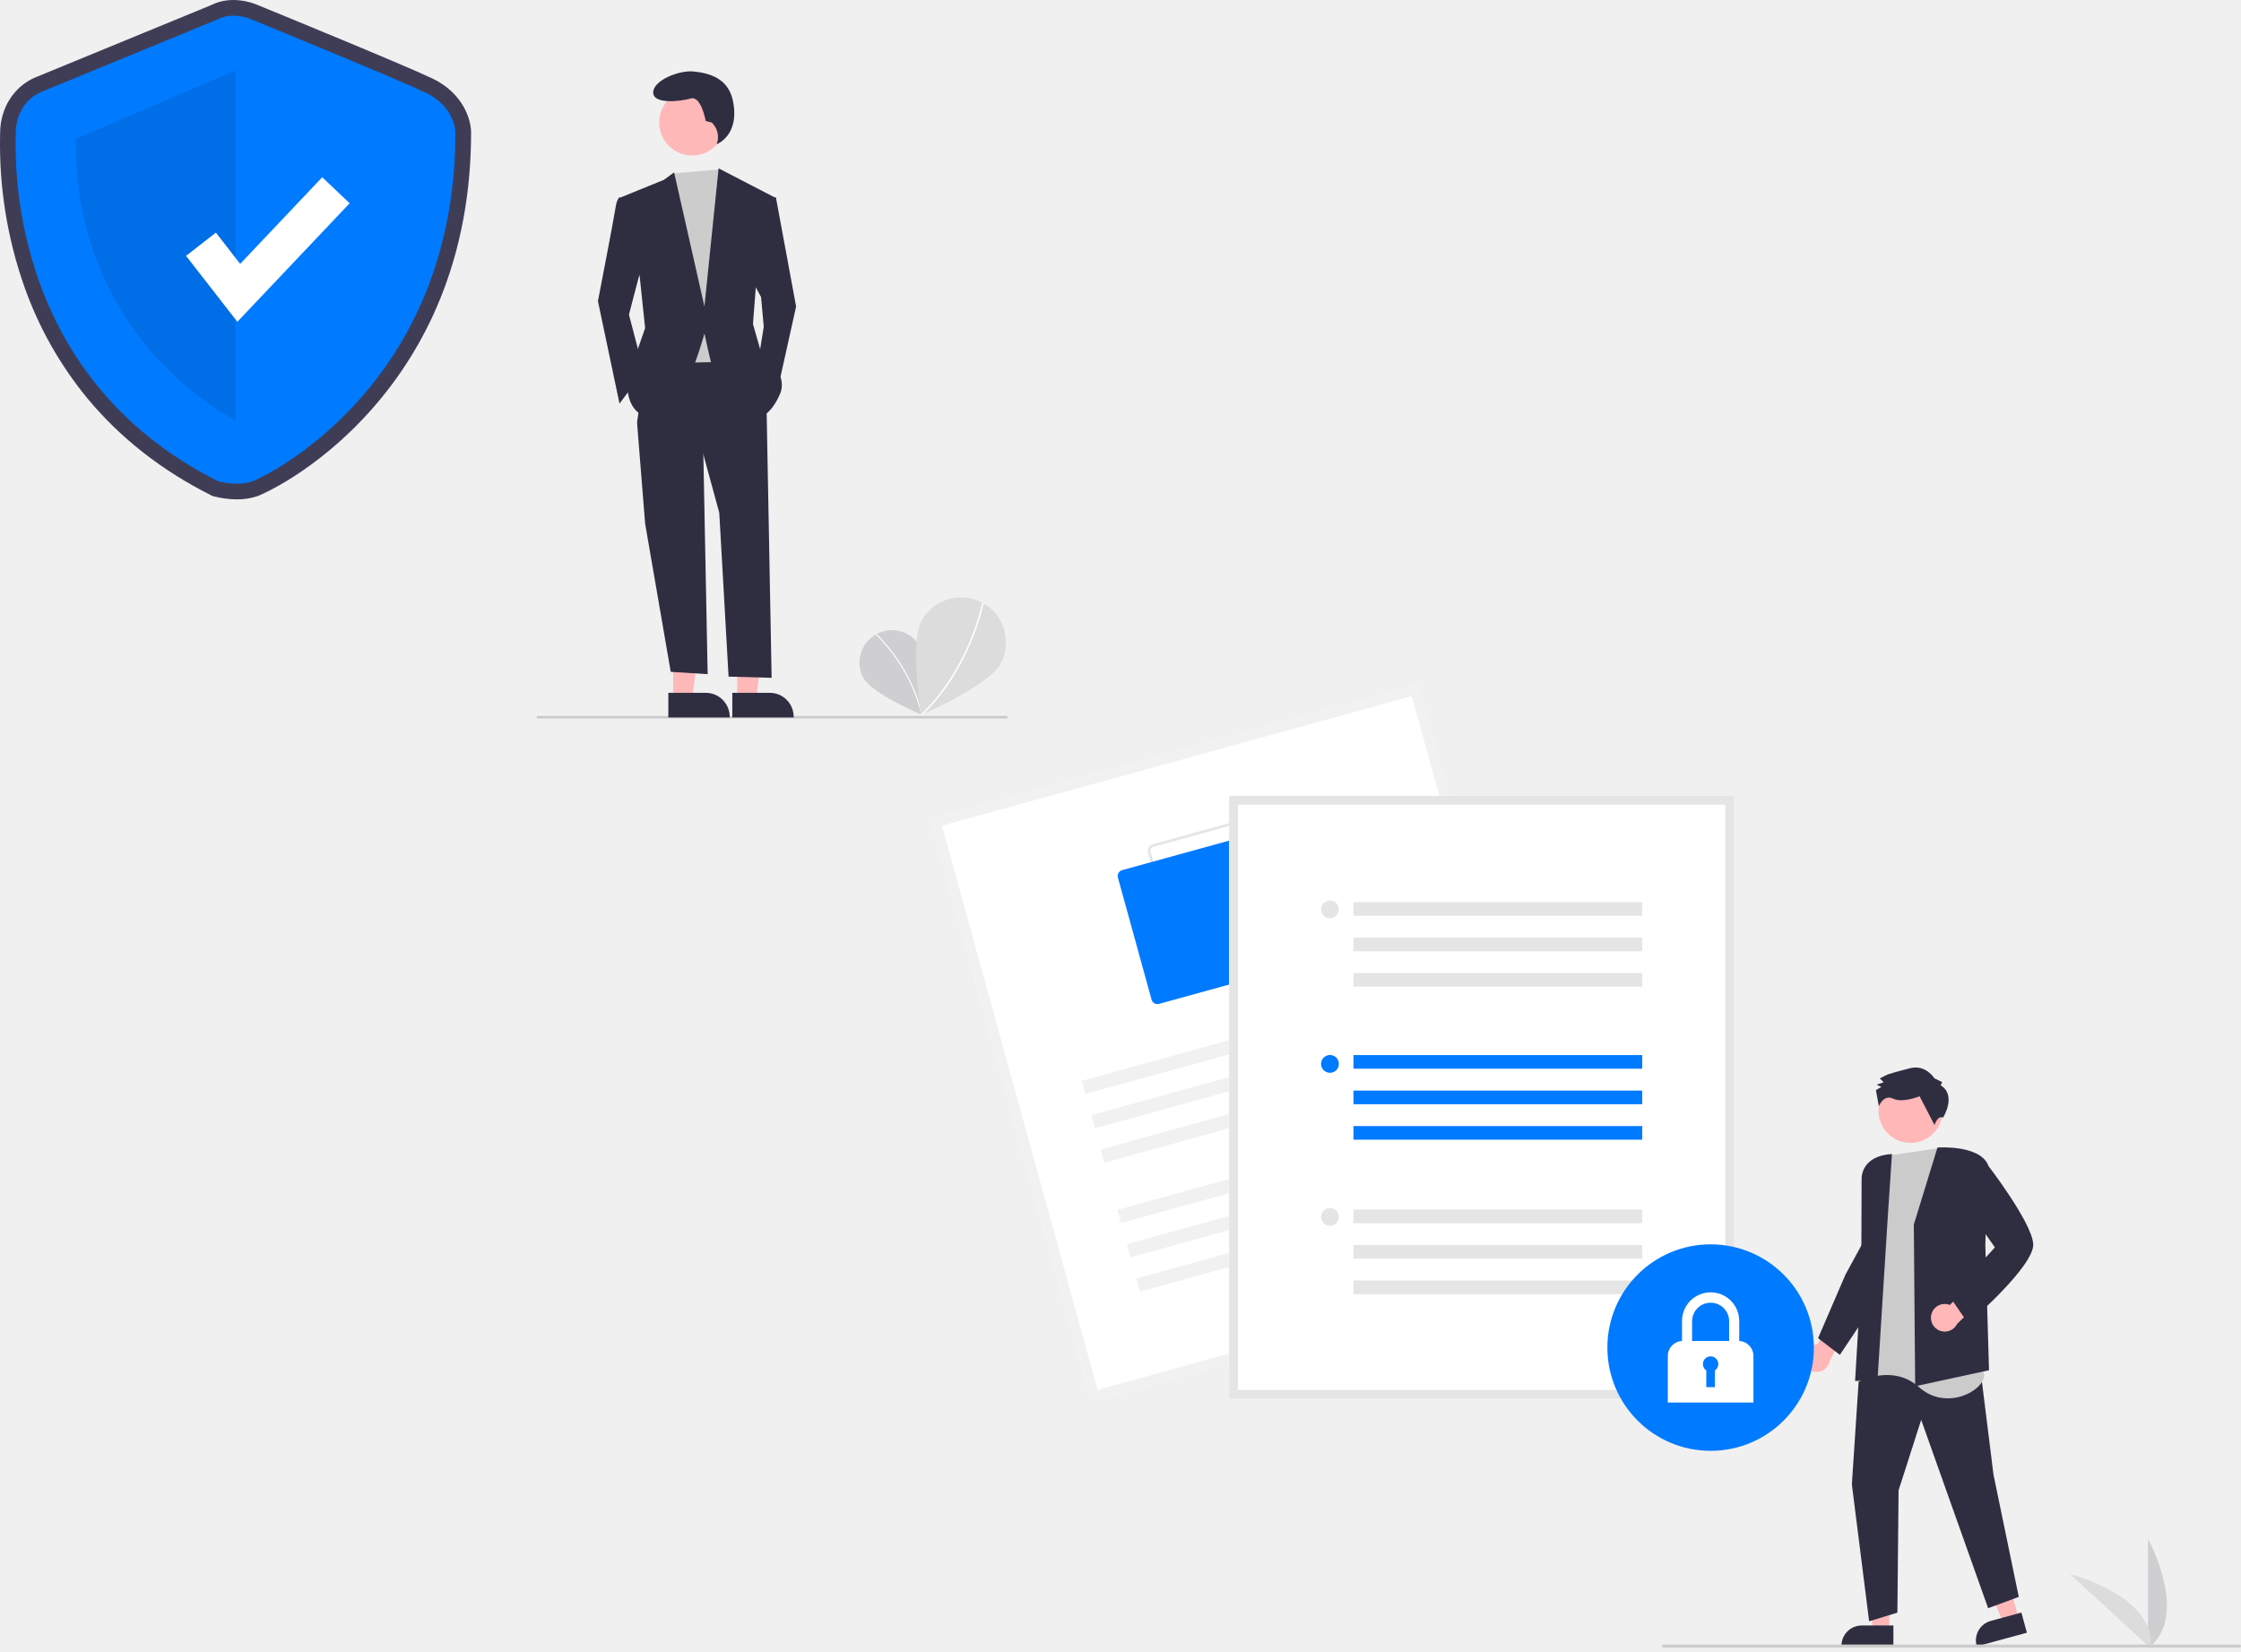
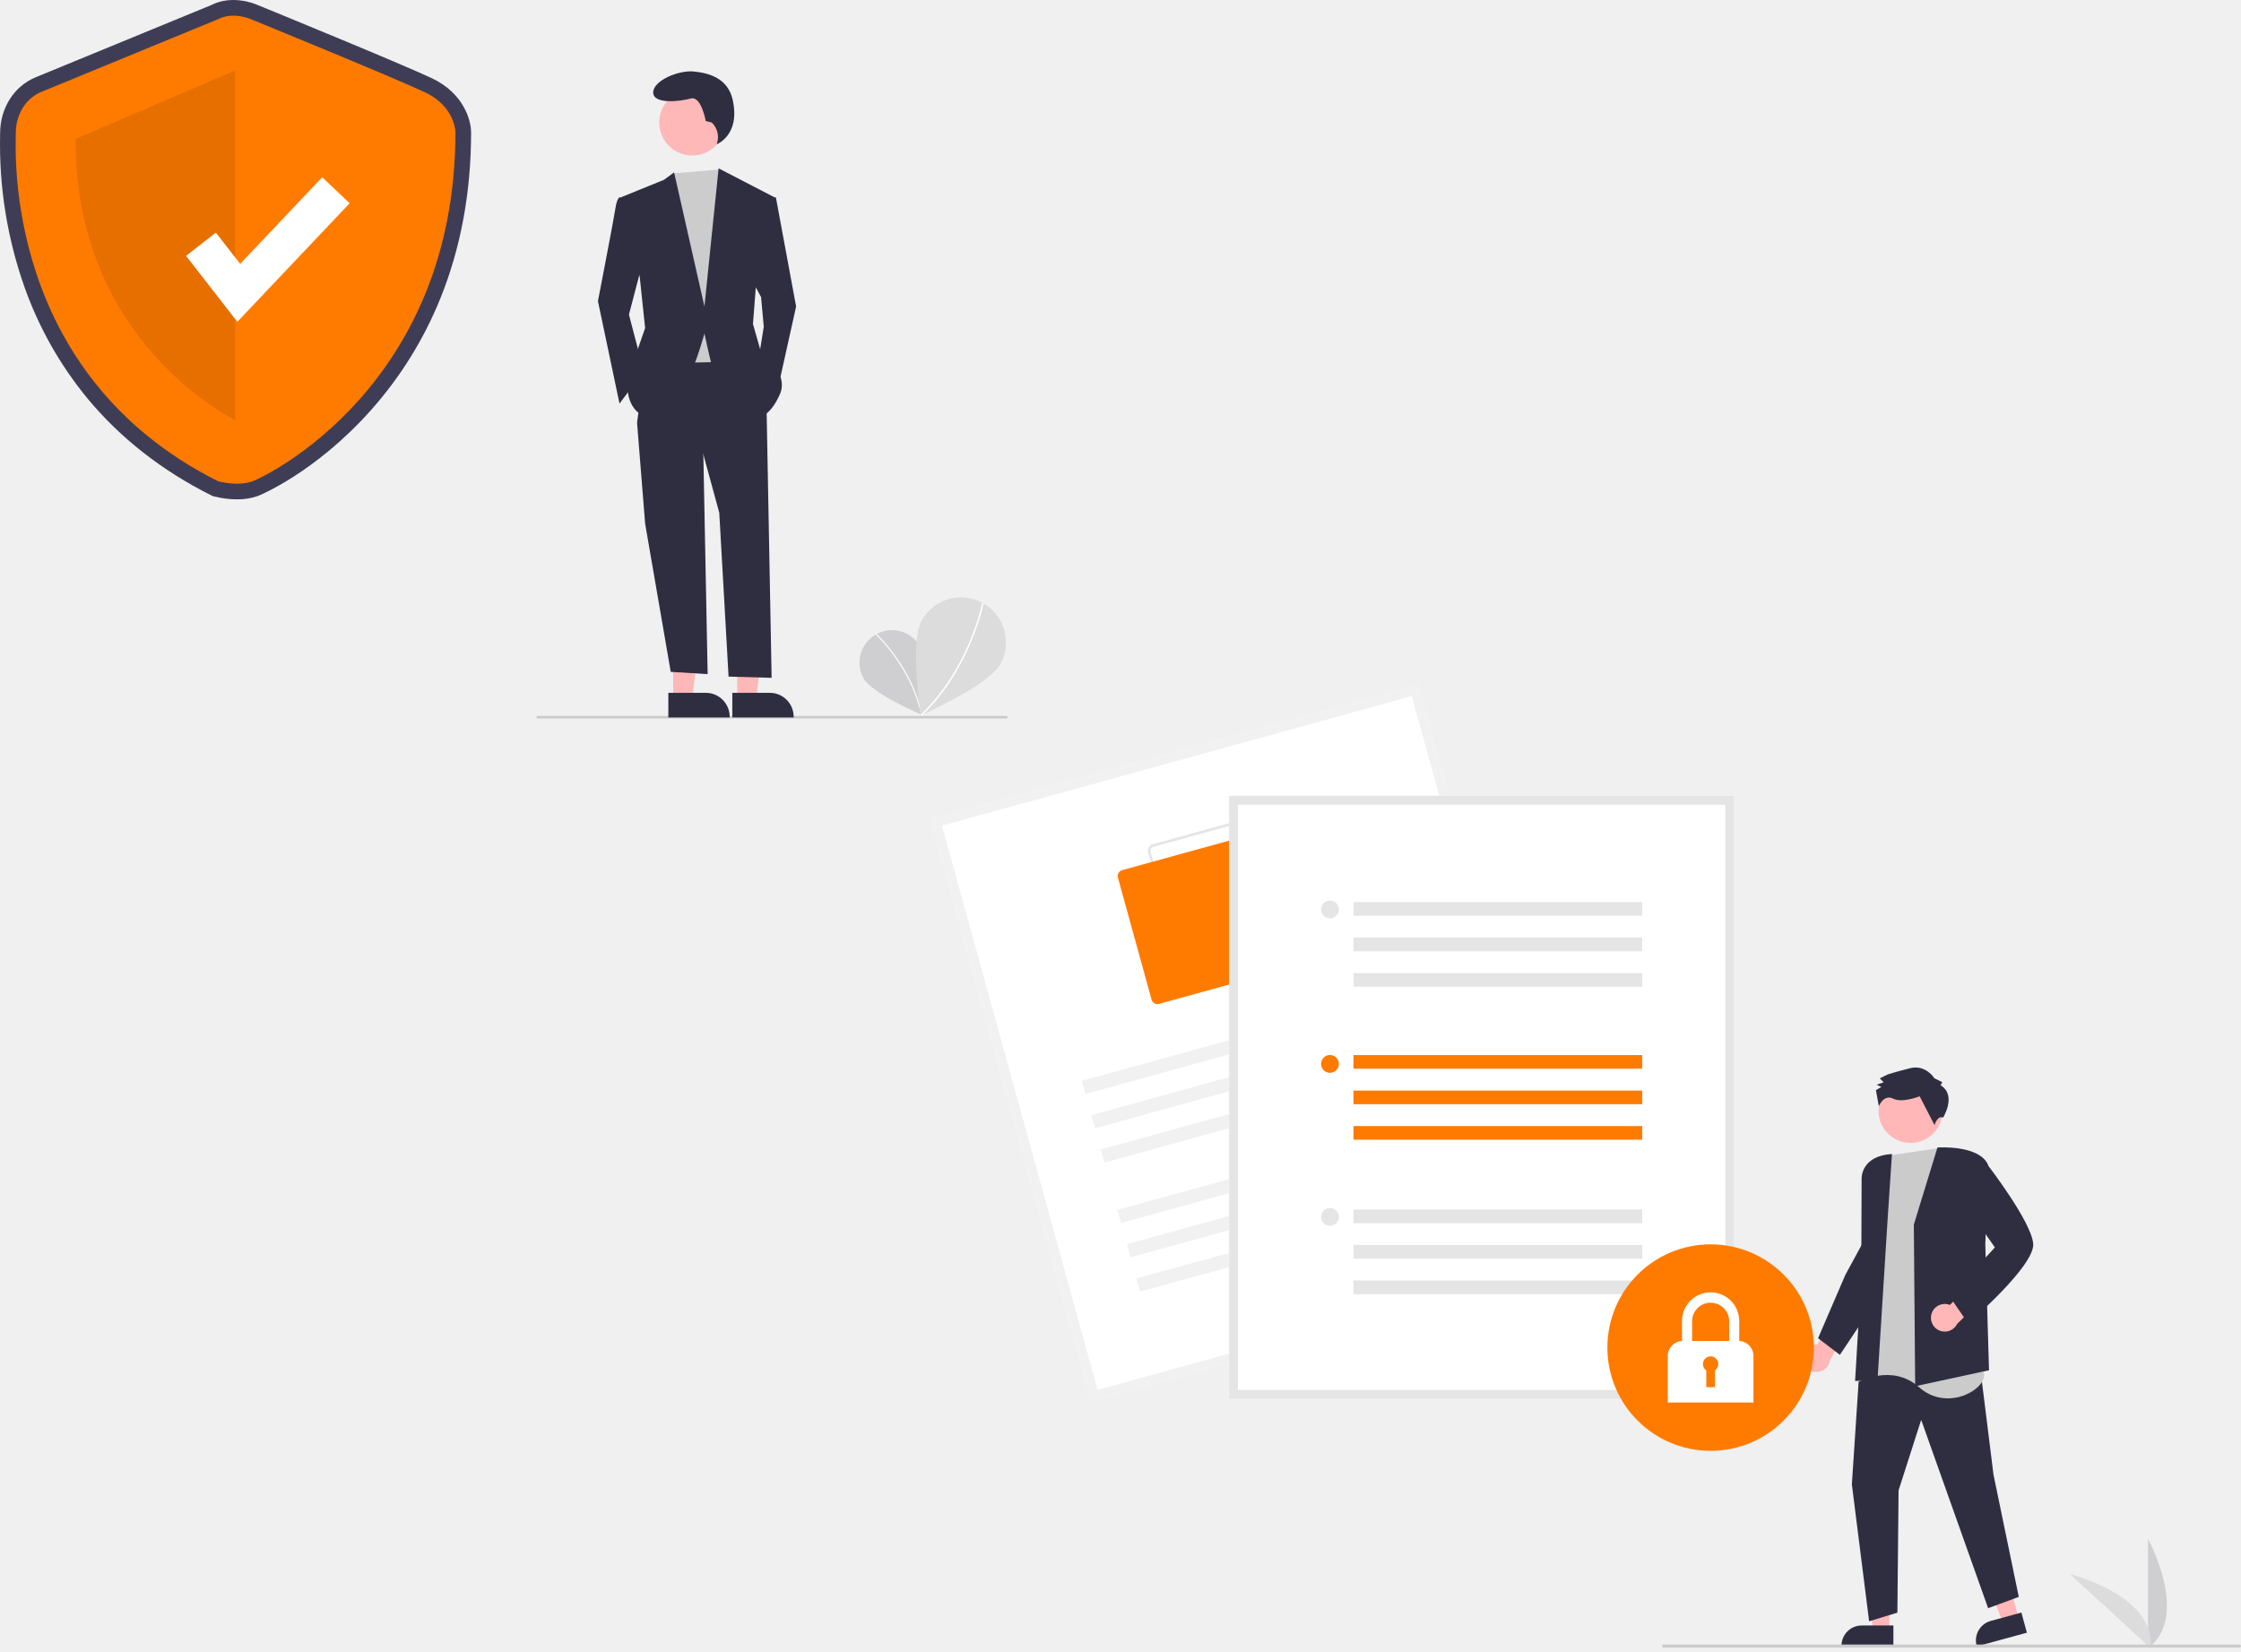
<svg xmlns="http://www.w3.org/2000/svg" width="570" height="420" fill="none">
  <g clip-path="url(#a)">
    <path d="M546.344 419.232v-27.815s10.84 19.72 0 27.815z" fill="#3C3C43" fill-opacity=".18" />
    <path d="m547.014 419.227-20.491-18.81s21.858 5.351 20.491 18.81z" fill="#DCDCDD" />
    <path d="M458.495 345.759a3.505 3.505 0 0 1 1.008-2.783 3.488 3.488 0 0 1 2.78-1.013l3.694-7.087 4.854 1.194-5.357 9.935a3.516 3.516 0 0 1-6.979-.246zM480.544 414.799h-4.096L474.499 399h6.046l-.001 15.799z" fill="#FFB7B7" />
    <path d="M481.588 418.769h-13.207v-.167a5.14 5.14 0 0 1 5.141-5.141h8.067l-.001 5.308z" fill="#2F2E41" />
    <path d="m513.487 411.74-3.951 1.077-6.038-14.73 5.833-1.59 4.156 15.243z" fill="#FFB7B7" />
    <path d="m515.54 415.295-12.742 3.474-.044-.161a5.141 5.141 0 0 1 3.607-6.312l7.782-2.122 1.397 5.121zM473.066 346.552l-2.043 31.027 4.389 34.811 7.189-2.194.303-31.103 5.751-17.935 17.027 47.903 7.795-2.876-6.433-31.103-3.632-29.211-30.346.681z" fill="#2F2E41" />
    <path d="m492.93 292.067-12.106 1.786-4.362 4.313-1.354 15.498.841 13.728-3.506 24.208s8.817-4.895 15.649 1.232c6.833 6.127 16.394 1.083 16.591-2.993l-11.753-57.772z" fill="#CBCBCB" />
    <path d="M486.782 311.505v-.018l6.014-19.603.078-.006c.428-.027 10.511-.622 12.767 4.357l.011.024-.686 20.372.944 31.906-18.649 4.039-.135.03-.344-41.101zM480.117 310.15l1.104-16.619c-7.847.488-7.729 6.052-7.72 6.294l-.085 24.858-1.572 26.594 5.714-.428 2.559-40.699z" fill="#2F2E41" />
    <path d="m462.424 340.389 6.967-16.167 4.862-8.929 2.538 16.107-8.813 13.22-5.554-4.231z" fill="#2F2E41" />
    <path d="M491.214 334.44a3.503 3.503 0 0 1 3.245-2.763 3.486 3.486 0 0 1 1.494.254l5.62-5.682 4.286 2.573-8.049 7.912a3.52 3.52 0 0 1-4.317 1.783 3.518 3.518 0 0 1-2.279-4.077z" fill="#FFB7B7" />
    <path d="m495.94 329.856 11.459-12.57-7.585-10.824.781-5.291 4.47-5.523.087.113c.477.617 11.675 15.165 11.996 20.672.323 5.528-15.773 19.511-16.458 20.103l-.095.083-4.655-6.763z" fill="#2F2E41" />
    <path d="M485.944 290.706a8.145 8.145 0 1 0 0-16.29 8.145 8.145 0 0 0 0 16.29z" fill="#FFB7B7" />
    <path d="m493.604 276.051.395-.795-1.987-.987s-2.191-3.566-6.157-2.564c-3.966 1.002-5.75 1.602-5.75 1.602l-1.982.997.994.99-1.784.599 1.192.593-1.387.797.747 4.086s1.24-3.099 3.624-1.915c2.384 1.185 6.745-.612 6.745-.612l3.788 7.332s.782-2.57 2.175-1.885c0 0 3.56-5.669-.613-8.238z" fill="#2F2E41" />
    <path d="M401.45 322.16 277.6 356.317l-40.783-147.881 123.85-34.156 40.783 147.88z" fill="#fff" />
    <path d="M401.45 322.16 277.6 356.317l-40.783-147.881 123.85-34.156 40.783 147.88zm-122.268 31.369 119.481-32.951-39.578-143.51-119.481 32.951 39.578 143.51z" fill="#F1F1F1" />
    <path d="m333.714 240.528-31.045 8.562a1.713 1.713 0 0 1-2.107-1.196L292 216.849a1.718 1.718 0 0 1 1.196-2.107l31.046-8.562a1.72 1.72 0 0 1 2.107 1.196l8.561 31.046a1.71 1.71 0 0 1-1.196 2.106zm-40.336-25.125a1.032 1.032 0 0 0-.717 1.264l8.562 31.045a1.026 1.026 0 0 0 1.264.718l31.045-8.562a1.027 1.027 0 0 0 .718-1.264l-8.562-31.046a1.03 1.03 0 0 0-1.264-.717l-31.046 8.562z" fill="#E5E5E5" />
-     <path d="m325.845 246.786-31.046 8.562a1.546 1.546 0 0 1-1.896-1.077l-8.562-31.045a1.546 1.546 0 0 1 1.077-1.896l31.045-8.562a1.545 1.545 0 0 1 1.896 1.076l8.562 31.046a1.542 1.542 0 0 1-1.076 1.896z" fill="#007AFF" />
+     <path d="m325.845 246.786-31.046 8.562a1.546 1.546 0 0 1-1.896-1.077l-8.562-31.045a1.546 1.546 0 0 1 1.077-1.896l31.045-8.562a1.545 1.545 0 0 1 1.896 1.076l8.562 31.046a1.542 1.542 0 0 1-1.076 1.896z" fill="hsla(29, 100%, 50%, 1)" />
    <path d="m361.809 251.024-86.635 23.893.923 3.348 86.635-23.893-.923-3.348zM364.216 259.753l-86.635 23.893.923 3.347 86.636-23.892-.924-3.348zM366.624 268.482l-86.636 23.893.924 3.348 86.635-23.893-.923-3.348zM370.861 283.844l-86.636 23.893.923 3.348 86.636-23.893-.923-3.348zM373.268 292.574l-86.635 23.893.923 3.348 86.635-23.893-.923-3.348zM375.675 301.302l-86.635 23.893.923 3.348 86.636-23.893-.924-3.348z" fill="#F1F1F1" />
    <path d="M441.095 355.823H312.622V202.422h128.473v153.401z" fill="#fff" />
    <path d="M441.095 355.823H312.622V202.422h128.473v153.401zm-126.207-2.267h123.941V204.688H314.888v148.868z" fill="#E5E5E5" />
-     <path d="M417.705 268.367h-73.454v3.473h73.454v-3.473zM417.705 277.396h-73.454v3.473h73.454v-3.473zM417.705 286.426h-73.454v3.473h73.454v-3.473zM338.279 272.879a2.267 2.267 0 1 0 0-4.534 2.267 2.267 0 0 0 0 4.534z" fill="#007AFF" />
+     <path d="M417.705 268.367h-73.454v3.473h73.454v-3.473zM417.705 277.396h-73.454v3.473h73.454v-3.473zM417.705 286.426h-73.454v3.473h73.454v-3.473zM338.279 272.879a2.267 2.267 0 1 0 0-4.534 2.267 2.267 0 0 0 0 4.534z" fill="hsla(29, 100%, 50%, 1)" />
    <path d="M417.705 229.459h-73.454v3.473h73.454v-3.473zM417.705 238.488h-73.454v3.473h73.454v-3.473zM417.705 247.518h-73.454v3.472h73.454v-3.472zM338.279 233.593a2.267 2.267 0 1 0 0-4.534 2.267 2.267 0 0 0 0 4.534zM417.705 307.652h-73.454v3.473h73.454v-3.473zM417.705 316.682h-73.454v3.473h73.454v-3.473zM417.705 325.712h-73.454v3.473h73.454v-3.473zM338.279 311.787a2.267 2.267 0 1 0 0-4.534 2.267 2.267 0 0 0 0 4.534z" fill="#E5E5E5" />
-     <path d="M435.097 369.032c14.503 0 26.26-11.757 26.26-26.259 0-14.503-11.757-26.259-26.26-26.259-14.502 0-26.259 11.756-26.259 26.259 0 14.502 11.757 26.259 26.259 26.259z" fill="#007AFF" />
+     <path d="M435.097 369.032c14.503 0 26.26-11.757 26.26-26.259 0-14.503-11.757-26.259-26.26-26.259-14.502 0-26.259 11.756-26.259 26.259 0 14.502 11.757 26.259 26.259 26.259z" fill="hsla(29, 100%, 50%, 1)" />
    <path d="M442.373 341.098v-5.024a7.276 7.276 0 1 0-14.551 0v5.024a3.784 3.784 0 0 0-3.613 3.777v11.873h21.776v-11.873a3.782 3.782 0 0 0-3.612-3.777zm-7.276-9.738a4.717 4.717 0 0 1 4.714 4.714v5.015h-9.427v-5.015a4.717 4.717 0 0 1 4.713-4.714z" fill="#fff" />
-     <path d="M437.055 346.961a1.956 1.956 0 1 0-3.059 1.618v4.254h2.202v-4.254a1.958 1.958 0 0 0 .857-1.618z" fill="#007AFF" />
+     <path d="M437.055 346.961a1.956 1.956 0 1 0-3.059 1.618v4.254h2.202v-4.254a1.958 1.958 0 0 0 .857-1.618z" fill="hsla(29, 100%, 50%, 1)" />
    <path d="M569.616 419.076H423.119a.385.385 0 0 1 0-.769h146.497a.384.384 0 0 1 0 .769z" fill="#CBCBCB" />
  </g>
  <g clip-path="url(#b)">
    <path d="M234.025 164.39c2.248 3.973.342 17.393.342 17.393s-12.482-5.284-14.729-9.256a8.265 8.265 0 0 1 14.387-8.137z" fill="#3C3C43" fill-opacity=".18" />
    <path d="m234.548 181.766-.265.056c-2.554-12.135-11.473-20.363-11.563-20.445l.183-.2c.09.082 9.073 8.366 11.645 20.589z" fill="#fff" />
    <path d="M254.45 168.914c-3.051 5.533-20.248 13.029-20.248 13.029s-2.835-18.544.214-24.075a11.44 11.44 0 0 1 15.54-4.494 11.437 11.437 0 0 1 4.494 15.54z" fill="#DCDCDD" />
    <path d="m234.354 182.144-.258-.272c12.444-11.818 15.665-28.301 15.696-28.466l.369.07c-.031.166-3.272 16.764-15.807 28.668z" fill="#fff" />
    <path d="M60.256 127.016a23.523 23.523 0 0 1-5.833-.755l-.375-.103-.349-.175c-12.592-6.313-23.215-14.653-31.574-24.786A93.828 93.828 0 0 1 6.182 72.888 108.958 108.958 0 0 1 .021 34.505c.005-.274.01-.486.01-.631 0-6.35 3.524-11.92 8.977-14.192 4.174-1.74 42.073-17.306 44.81-18.43 5.158-2.584 10.66-.427 11.54-.05 1.974.807 37.009 15.137 44.58 18.742 7.803 3.715 9.885 10.39 9.885 13.748 0 15.204-2.634 29.413-7.827 42.233a97.797 97.797 0 0 1-17.573 28.322c-14.346 16.144-28.696 21.867-28.835 21.918-1.714.59-3.519.878-5.332.851zm-3.375-8.359c1.244.279 4.108.697 5.975.016 2.372-.865 14.382-7.093 25.606-19.723 15.507-17.45 23.375-39.388 23.386-65.202-.027-.523-.399-4.253-5.338-6.605-7.424-3.535-43.84-18.425-44.207-18.575l-.1-.043c-.764-.32-3.192-.993-4.867-.116l-.335.156c-.406.167-40.635 16.69-44.926 18.478-3.001 1.25-4.07 4.348-4.07 6.83 0 .182-.005.446-.012.787-.343 17.663 3.745 61.126 48.888 83.997z" fill="#3F3D56" />
-     <path d="M55.486 4.877S14.891 21.55 10.542 23.363c-4.35 1.812-6.525 6.161-6.525 10.51 0 4.35-3.262 61.105 51.47 88.546 0 0 4.967 1.374 8.735 0 3.77-1.374 51.613-24.572 51.613-88.726 0 0 0-6.525-7.611-10.15-7.612-3.624-44.413-18.666-44.413-18.666s-4.519-1.993-8.325 0z" fill="#007AFF" />
+     <path d="M55.486 4.877S14.891 21.55 10.542 23.363c-4.35 1.812-6.525 6.161-6.525 10.51 0 4.35-3.262 61.105 51.47 88.546 0 0 4.967 1.374 8.735 0 3.77-1.374 51.613-24.572 51.613-88.726 0 0 0-6.525-7.611-10.15-7.612-3.624-44.413-18.666-44.413-18.666s-4.519-1.993-8.325 0z" fill="hsla(29, 100%, 50%, 1)" />
    <path opacity=".1" d="M59.836 17.926v88.944S18.878 87.155 19.24 35.324l40.595-17.398z" fill="#000" />
    <path d="M60.37 81.852 47.323 65.076l7.587-5.901 6.178 7.943 20.87-22.031 6.978 6.612L60.37 81.852z" fill="#fff" />
    <path d="M255.982 182.739H136.764a.314.314 0 0 1-.313-.313.314.314 0 0 1 .313-.313h119.218a.312.312 0 1 1 0 .626z" fill="#CACACA" />
    <path d="M171.226 177.807h4.839l2.303-18.666h-7.143l.001 18.666z" fill="#FFB8B8" />
    <path d="M169.991 176.227h9.531a6.074 6.074 0 0 1 6.074 6.073v.197l-15.604.001-.001-6.271z" fill="#2F2E41" />
    <path d="M187.497 177.807h4.839l2.303-18.666h-7.143l.001 18.666z" fill="#FFB8B8" />
    <path d="M186.263 176.227H195.794a6.074 6.074 0 0 1 6.073 6.073v.197l-15.604.001v-6.271zM178.832 112.257l1.161 59.218-9.391-.582-6.515-37.719-2.057-25.718 16.802 4.801z" fill="#2F2E41" />
    <path d="m194.948 102.313 1.316 70.101-10.952-.313-2.365-41.671-4.115-15.087-16.802-7.887 2.743-18.86 24.689-.342 5.486 14.059z" fill="#2F2E41" />
    <path d="M176.067 39.562a8.398 8.398 0 1 0 0-16.797 8.398 8.398 0 0 0 0 16.797z" fill="#FFB8B8" />
    <path d="m183.032 43.1 1.286 1.948 3.43 9.601-2.744 37.376-16.116.343-2.057-42.862 4.31-5.387 11.891-1.02z" fill="#CCC" />
    <path d="m160.315 50.534-2.743-.343s-.685.343-1.028 2.744c-.343 2.4-4.458 23.66-4.458 23.66l5.486 26.06 6.172-8.23-3.771-14.401 3.771-14.402-3.429-15.088zM195.291 50.192h2.058l5.143 27.775-4.8 21.603-4.801-7.887 1.371-8.573-.685-7.543-2.4-4.458 4.114-20.917zM181.029 31.164l-1.527-.382s-1.145-6.49-3.817-5.726c-2.672.763-9.543 1.527-9.543-1.527s6.489-5.726 10.306-5.344c3.818.382 8.693 1.648 9.925 7.253 1.976 8.984-4.076 11.254-4.076 11.254l.101-.328a5.09 5.09 0 0 0-1.369-5.2z" fill="#2F2E41" />
    <path d="m157.915 50.192 10.973-4.458 2.572-1.886 7.715 34.118 3.6-35.147 14.231 7.373-4.801 23.317-.686 8.915 2.058 7.201s7.201 5.144 4.8 10.63c-2.4 5.486-5.143 5.829-5.143 5.829s-11.659-10.973-12.344-13.716c-.686-2.743-1.715-7.544-1.715-7.544s-5.829 21.946-12.687 21.603c-6.858-.343-6.858-7.544-6.858-7.544l1.714-7.543 2.744-7.887-1.372-13.03-4.801-20.231z" fill="#2F2E41" />
  </g>
  <defs>
    <clipPath id="a">
      <path fill="#fff" transform="translate(236.817 174.28)" d="M0 0h333.183v244.952H0z" />
    </clipPath>
    <clipPath id="b">
      <path fill="#fff" d="M0 0h256.295v182.739H0z" />
    </clipPath>
  </defs>
</svg>
